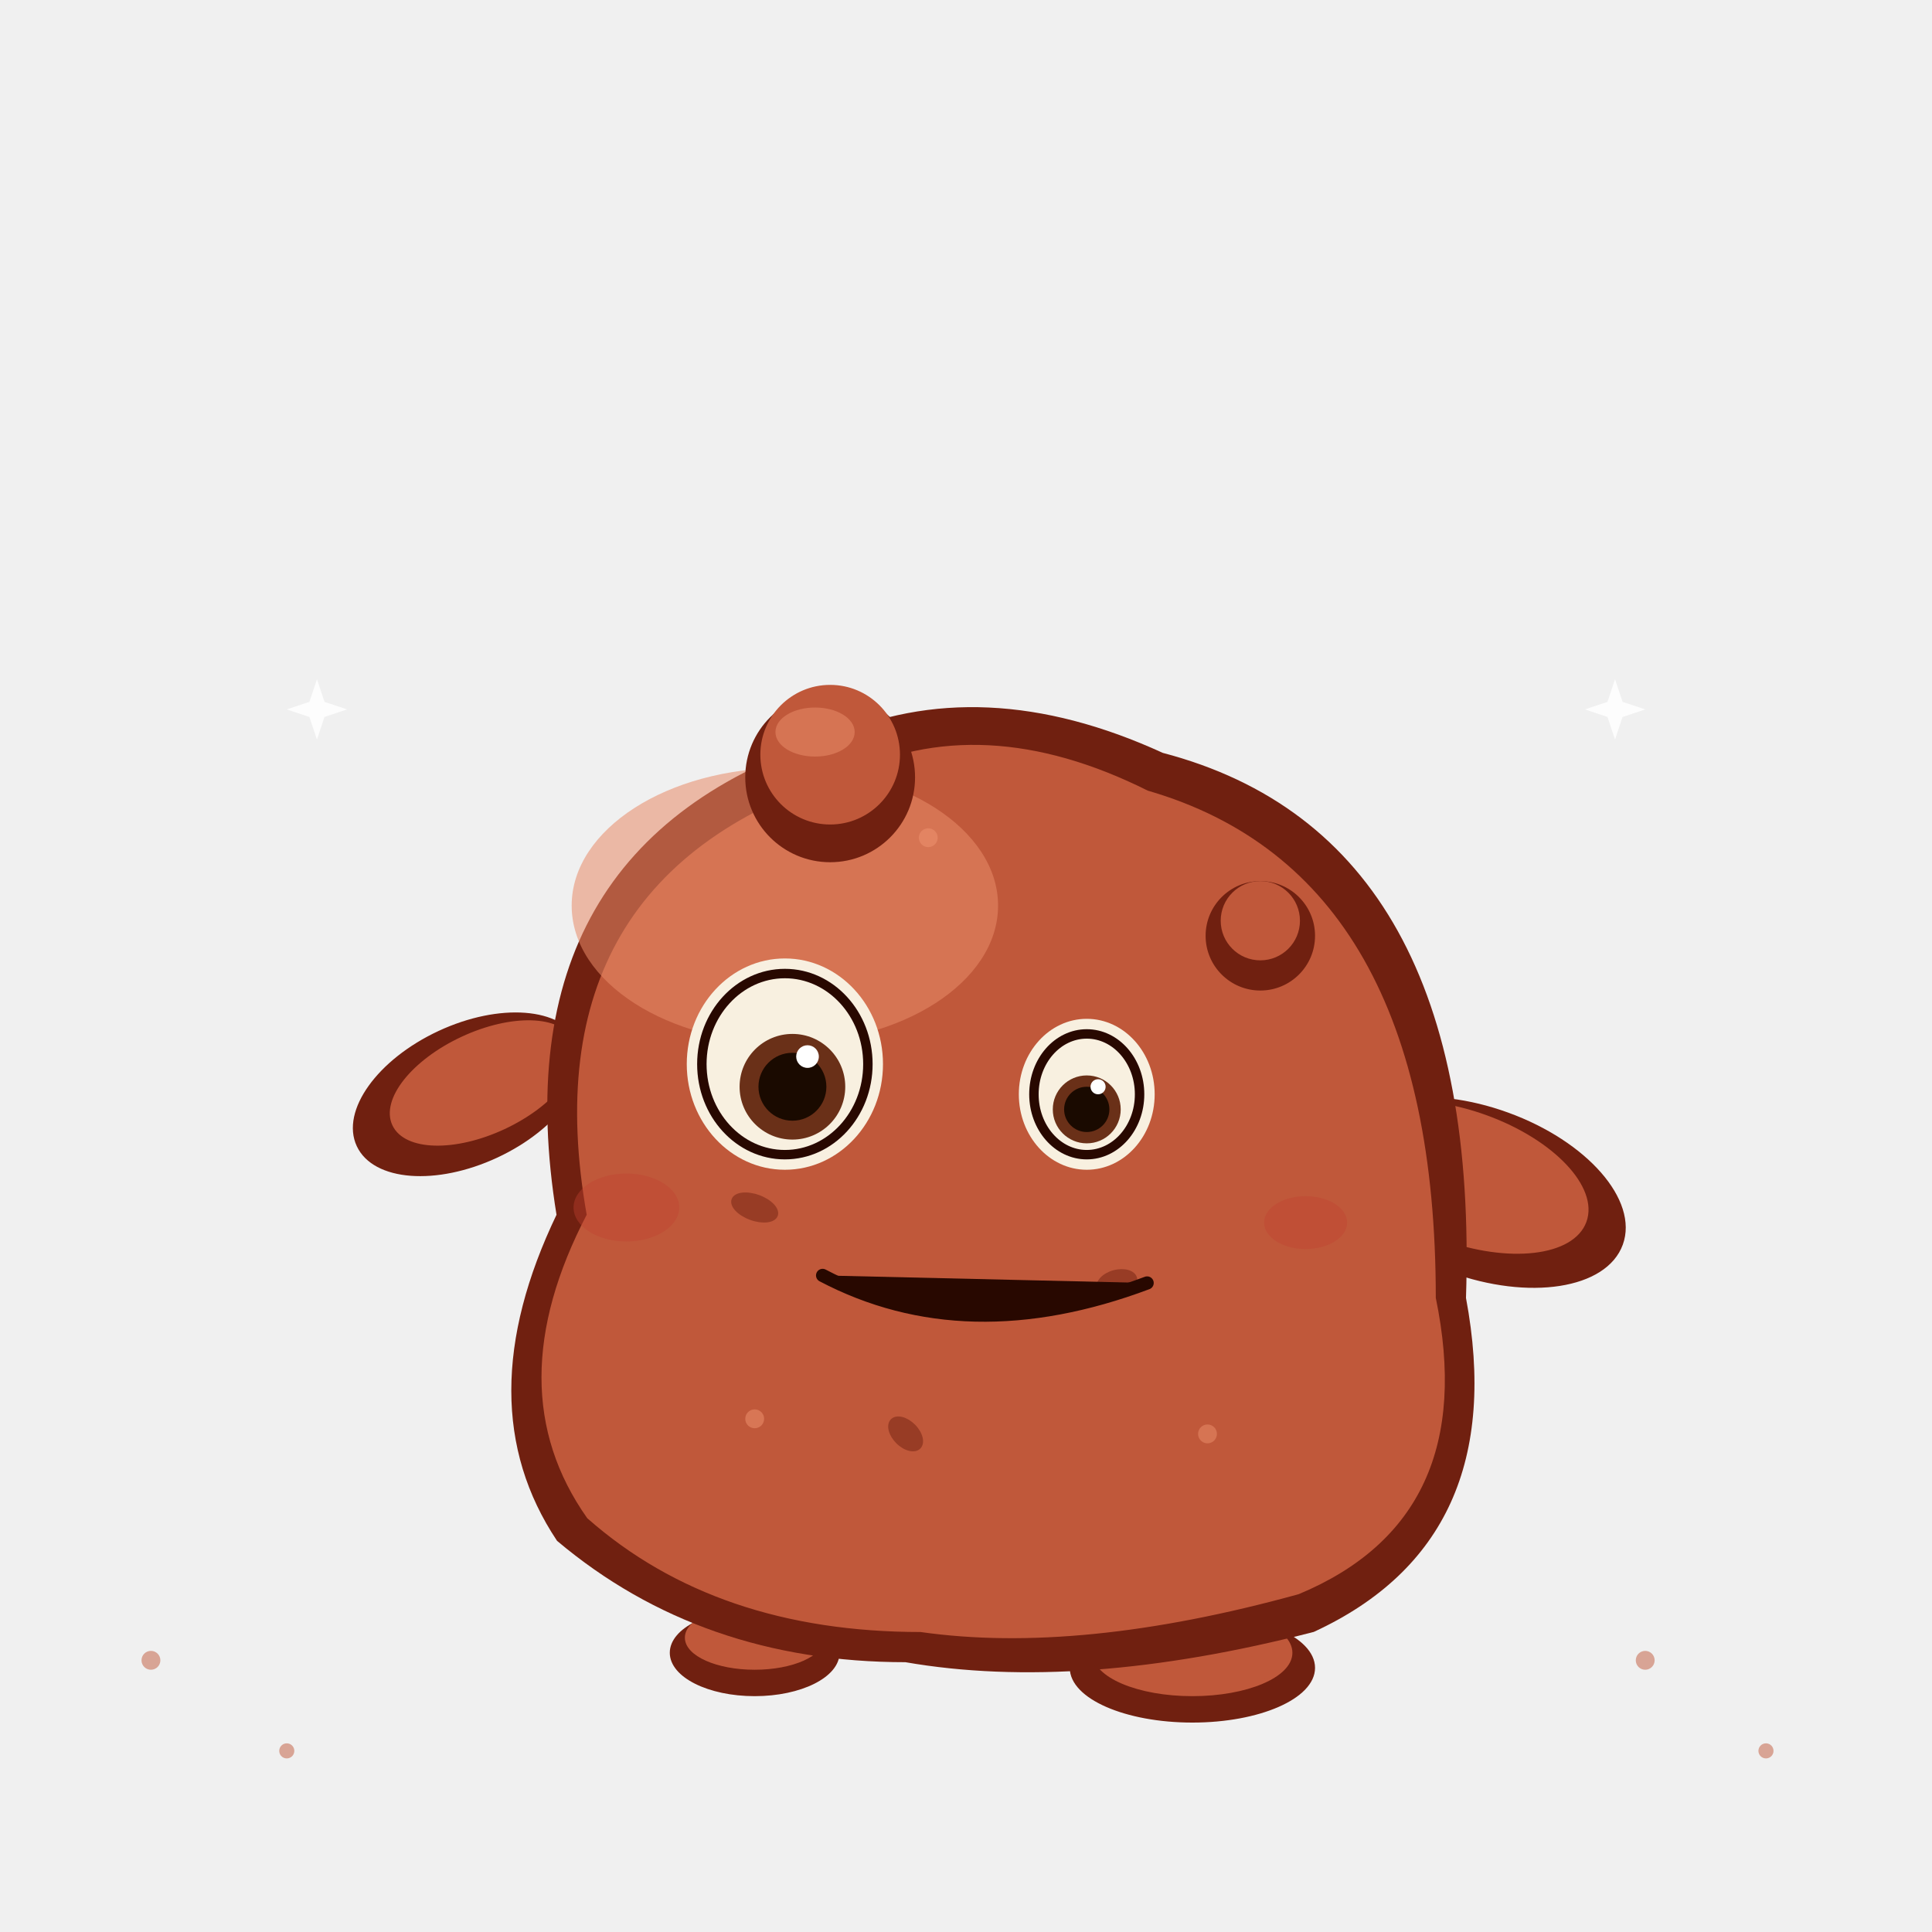
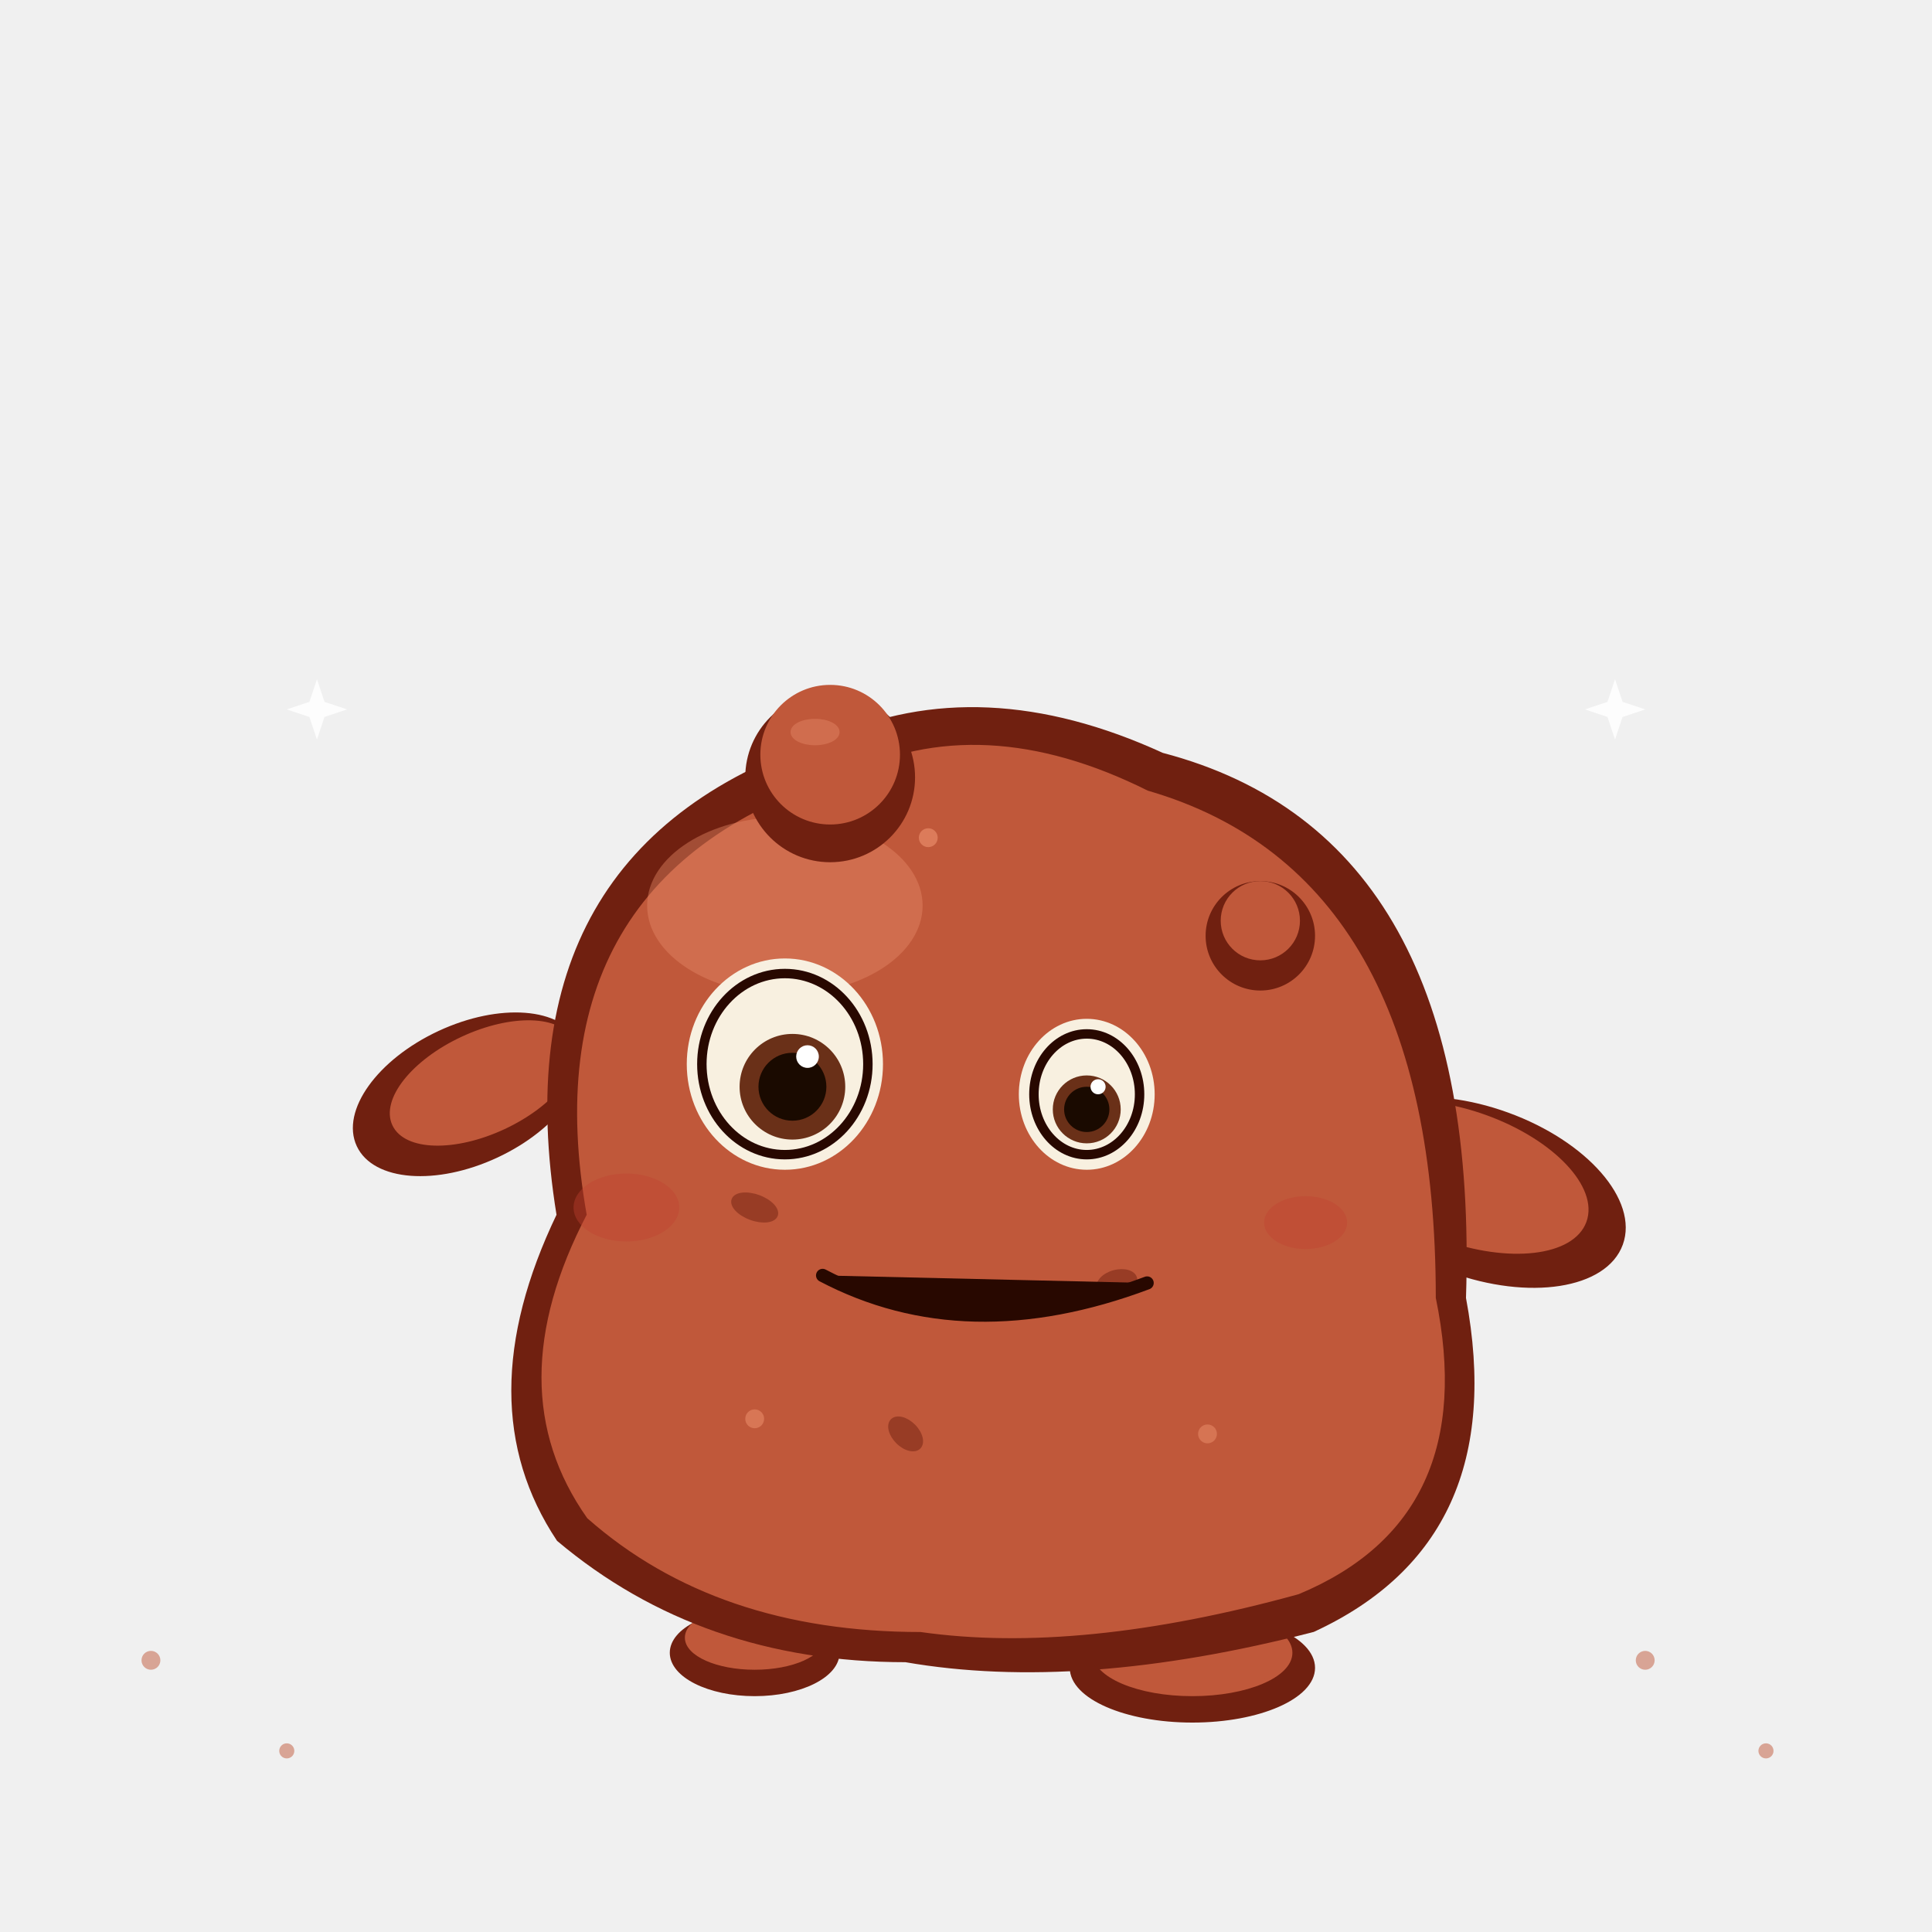
<svg xmlns="http://www.w3.org/2000/svg" viewBox="0 0 512 512" width="512" height="512">
  <style>
    .body-base       { fill: #c0583a; }
    .body-base       { stroke: #c0583a; }
    .body-shadow     { fill: #702010; }
    .body-shadow     { stroke: #702010; }
    .body-highlight  { fill: #e88a68; }
    .body-highlight  { stroke: #e88a68; }
    .body-stroke     { fill: #280800; }
    .body-stroke     { stroke: #280800; }
    .accent-base     { fill: #a04020; }
    .accent-base     { stroke: #a04020; }
    .accent-shadow   { fill: #581808; }
    .accent-shadow   { stroke: #581808; }
    .accent-highlight{ fill: #d06848; }
    .accent-highlight{ stroke: #d06848; }
    .eye-iris        { fill: #6a3018; }
    .eye-pupil       { fill: #1a0a00; }
    .eye-highlight   { fill: #ffffff; }
    .eye-sclera      { fill: #f8f0e0; }
    .mouth-interior  { fill: #2a0808; }
  </style>
  <ellipse cx="200" cy="438" rx="22" ry="11" class="body-shadow" />
  <ellipse cx="200" cy="434" rx="18" ry="8" class="body-base" />
  <ellipse cx="316" cy="442" rx="32" ry="14" class="body-shadow" />
  <ellipse cx="316" cy="438" rx="26" ry="11" class="body-base" />
  <ellipse cx="124" cy="290" rx="32" ry="18" class="body-shadow" transform="rotate(-25 124 290)" />
  <ellipse cx="128" cy="287" rx="26" ry="13" class="body-base" transform="rotate(-25 128 287)" />
  <ellipse cx="392" cy="316" rx="40" ry="22" class="body-shadow" transform="rotate(20 392 316)" />
  <ellipse cx="388" cy="312" rx="34" ry="17" class="body-base" transform="rotate(20 388 312)" />
  <path d="M148,322 Q132,224 220,196 Q260,178 308,200 Q392,222 388,344 Q400,408 348,432 Q286,448 240,440 Q186,440 148,408 Q124,372 148,322 Z" class="body-shadow" />
  <path d="M156,322 Q140,232 224,206 Q260,188 304,210 Q380,232 380,344 Q392,402 344,422 Q286,438 244,432 Q190,432 156,402 Q132,368 156,322 Z" class="body-base" />
-   <ellipse cx="208" cy="240" rx="56" ry="36" class="body-highlight" opacity="0.55" />
+   <ellipse cx="208" cy="240" rx="36" ry="23" class="body-highlight" opacity="0.42" />
  <circle cx="220" cy="206" r="22" class="body-shadow" />
  <circle cx="220" cy="200" r="18" class="body-base" />
-   <ellipse cx="216" cy="194" rx="10" ry="6" class="body-highlight" opacity="0.55" />
+   <ellipse cx="216" cy="194" rx="6" ry="3" class="body-highlight" opacity="0.42" />
  <circle cx="334" cy="248" r="14" class="body-shadow" />
  <circle cx="334" cy="244" r="10" class="body-base" />
  <ellipse cx="200" cy="320" rx="6" ry="3" class="body-shadow" opacity="0.5" transform="rotate(20 200 320)" />
  <ellipse cx="296" cy="340" rx="5" ry="3" class="body-shadow" opacity="0.5" transform="rotate(-15 296 340)" />
  <ellipse cx="240" cy="380" rx="5" ry="3" class="body-shadow" opacity="0.5" transform="rotate(45 240 380)" />
  <ellipse cx="208" cy="282" rx="26" ry="28" class="eye-sclera" stroke="none" />
  <ellipse cx="208" cy="282" rx="22" ry="24" fill="none" stroke="#280800" stroke-width="2.5" />
  <circle cx="210" cy="288" r="14" class="eye-iris" />
  <circle cx="210" cy="288" r="9" class="eye-pupil" />
  <circle cx="214" cy="280" r="3" class="eye-highlight" stroke="none" />
  <ellipse cx="288" cy="290" rx="18" ry="20" class="eye-sclera" stroke="none" />
  <ellipse cx="288" cy="290" rx="14" ry="16" fill="none" stroke="#280800" stroke-width="2.5" />
  <circle cx="288" cy="294" r="9" class="eye-iris" />
  <circle cx="288" cy="294" r="6" class="eye-pupil" />
  <circle cx="291" cy="288" r="2" class="eye-highlight" stroke="none" />
  <path d="M218,338 Q256,358 304,340" class="body-stroke" fill="none" stroke-width="3.5" stroke-linecap="round" />
  <ellipse cx="166" cy="320" rx="14" ry="9" fill="#c04030" opacity="0.4" stroke="none" />
  <ellipse cx="346" cy="324" rx="11" ry="7" fill="#c04030" opacity="0.4" stroke="none" />
  <circle cx="246" cy="222" r="2" class="body-highlight" opacity="0.7" stroke="none" />
  <circle cx="200" cy="376" r="2" class="body-highlight" opacity="0.6" stroke="none" />
  <circle cx="320" cy="380" r="2" class="body-highlight" opacity="0.55" stroke="none" />
  <circle cx="40" cy="440" r="2" class="body-base" opacity="0.5" stroke="none" />
  <circle cx="76" cy="464" r="1.5" class="body-base" opacity="0.5" stroke="none" />
  <circle cx="436" cy="440" r="2" class="body-base" opacity="0.5" stroke="none" />
  <circle cx="468" cy="464" r="1.5" class="body-base" opacity="0.5" stroke="none" />
  <path d="M84,180 L86,186 L92,188 L86,190 L84,196 L82,190 L76,188 L82,186 Z" fill="#ffffff" opacity="0.85" />
  <path d="M428,180 L430,186 L436,188 L430,190 L428,196 L426,190 L420,188 L426,186 Z" fill="#ffffff" opacity="0.85" />
</svg>
